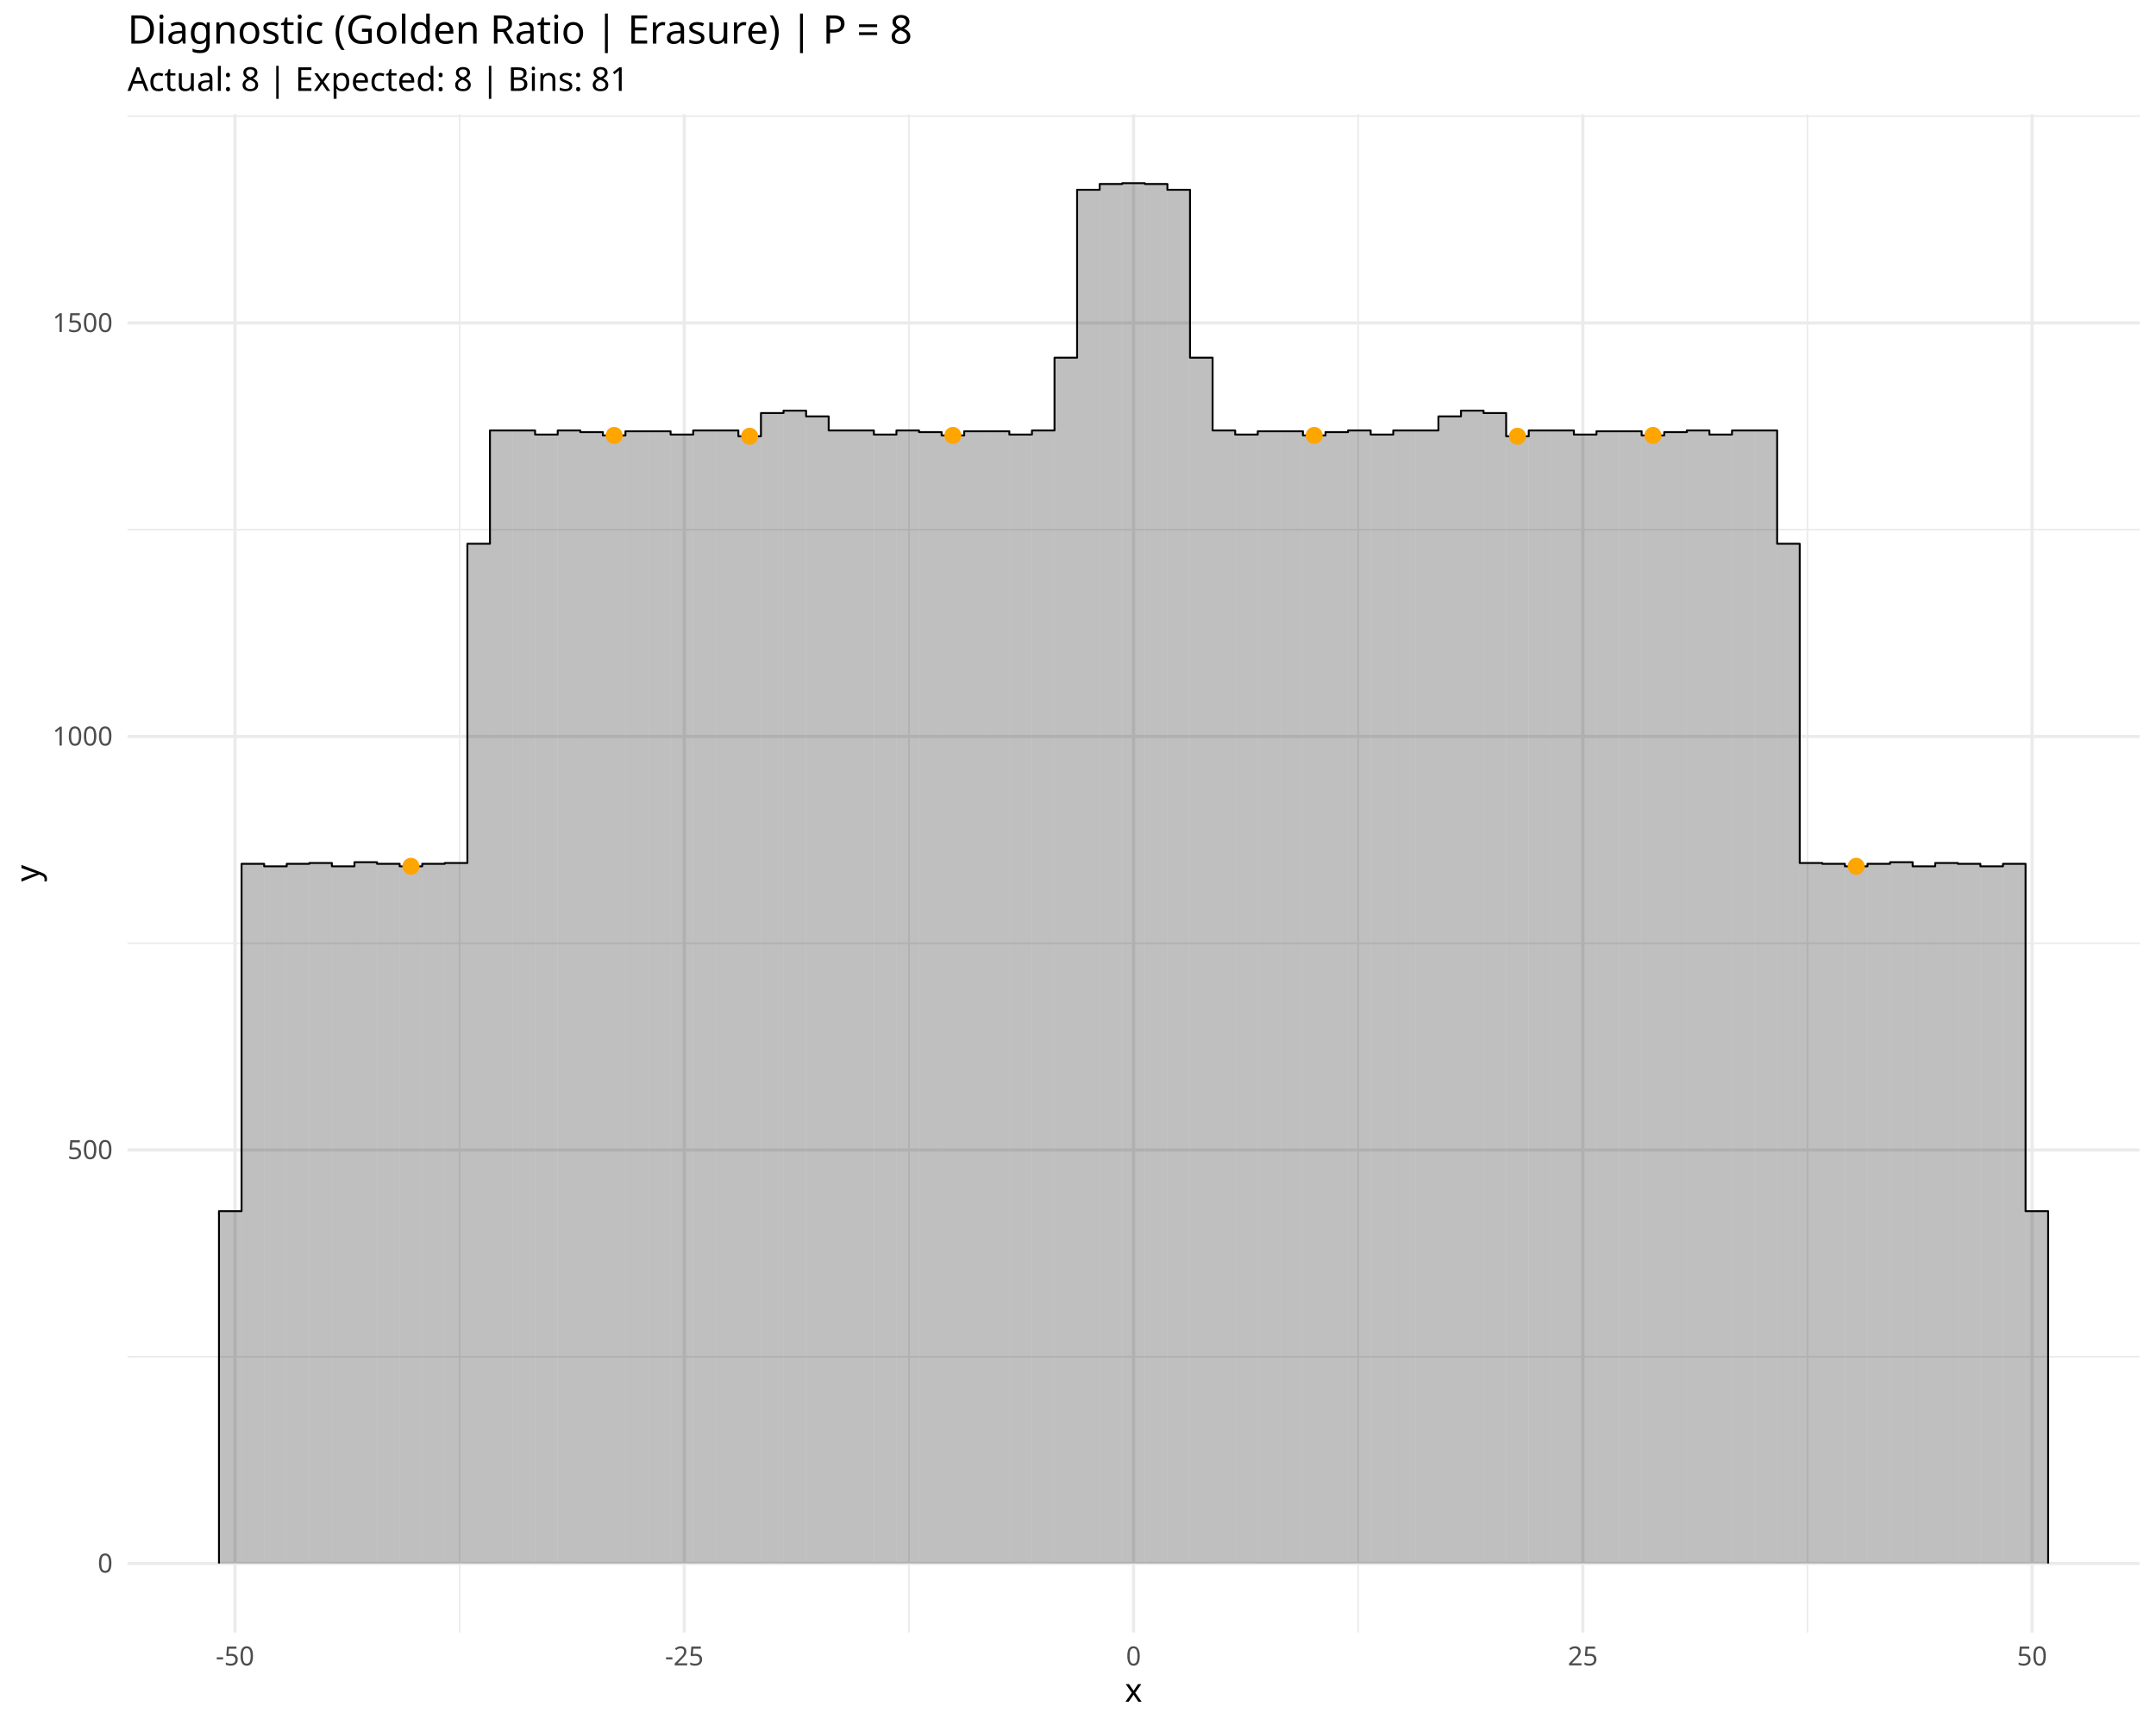
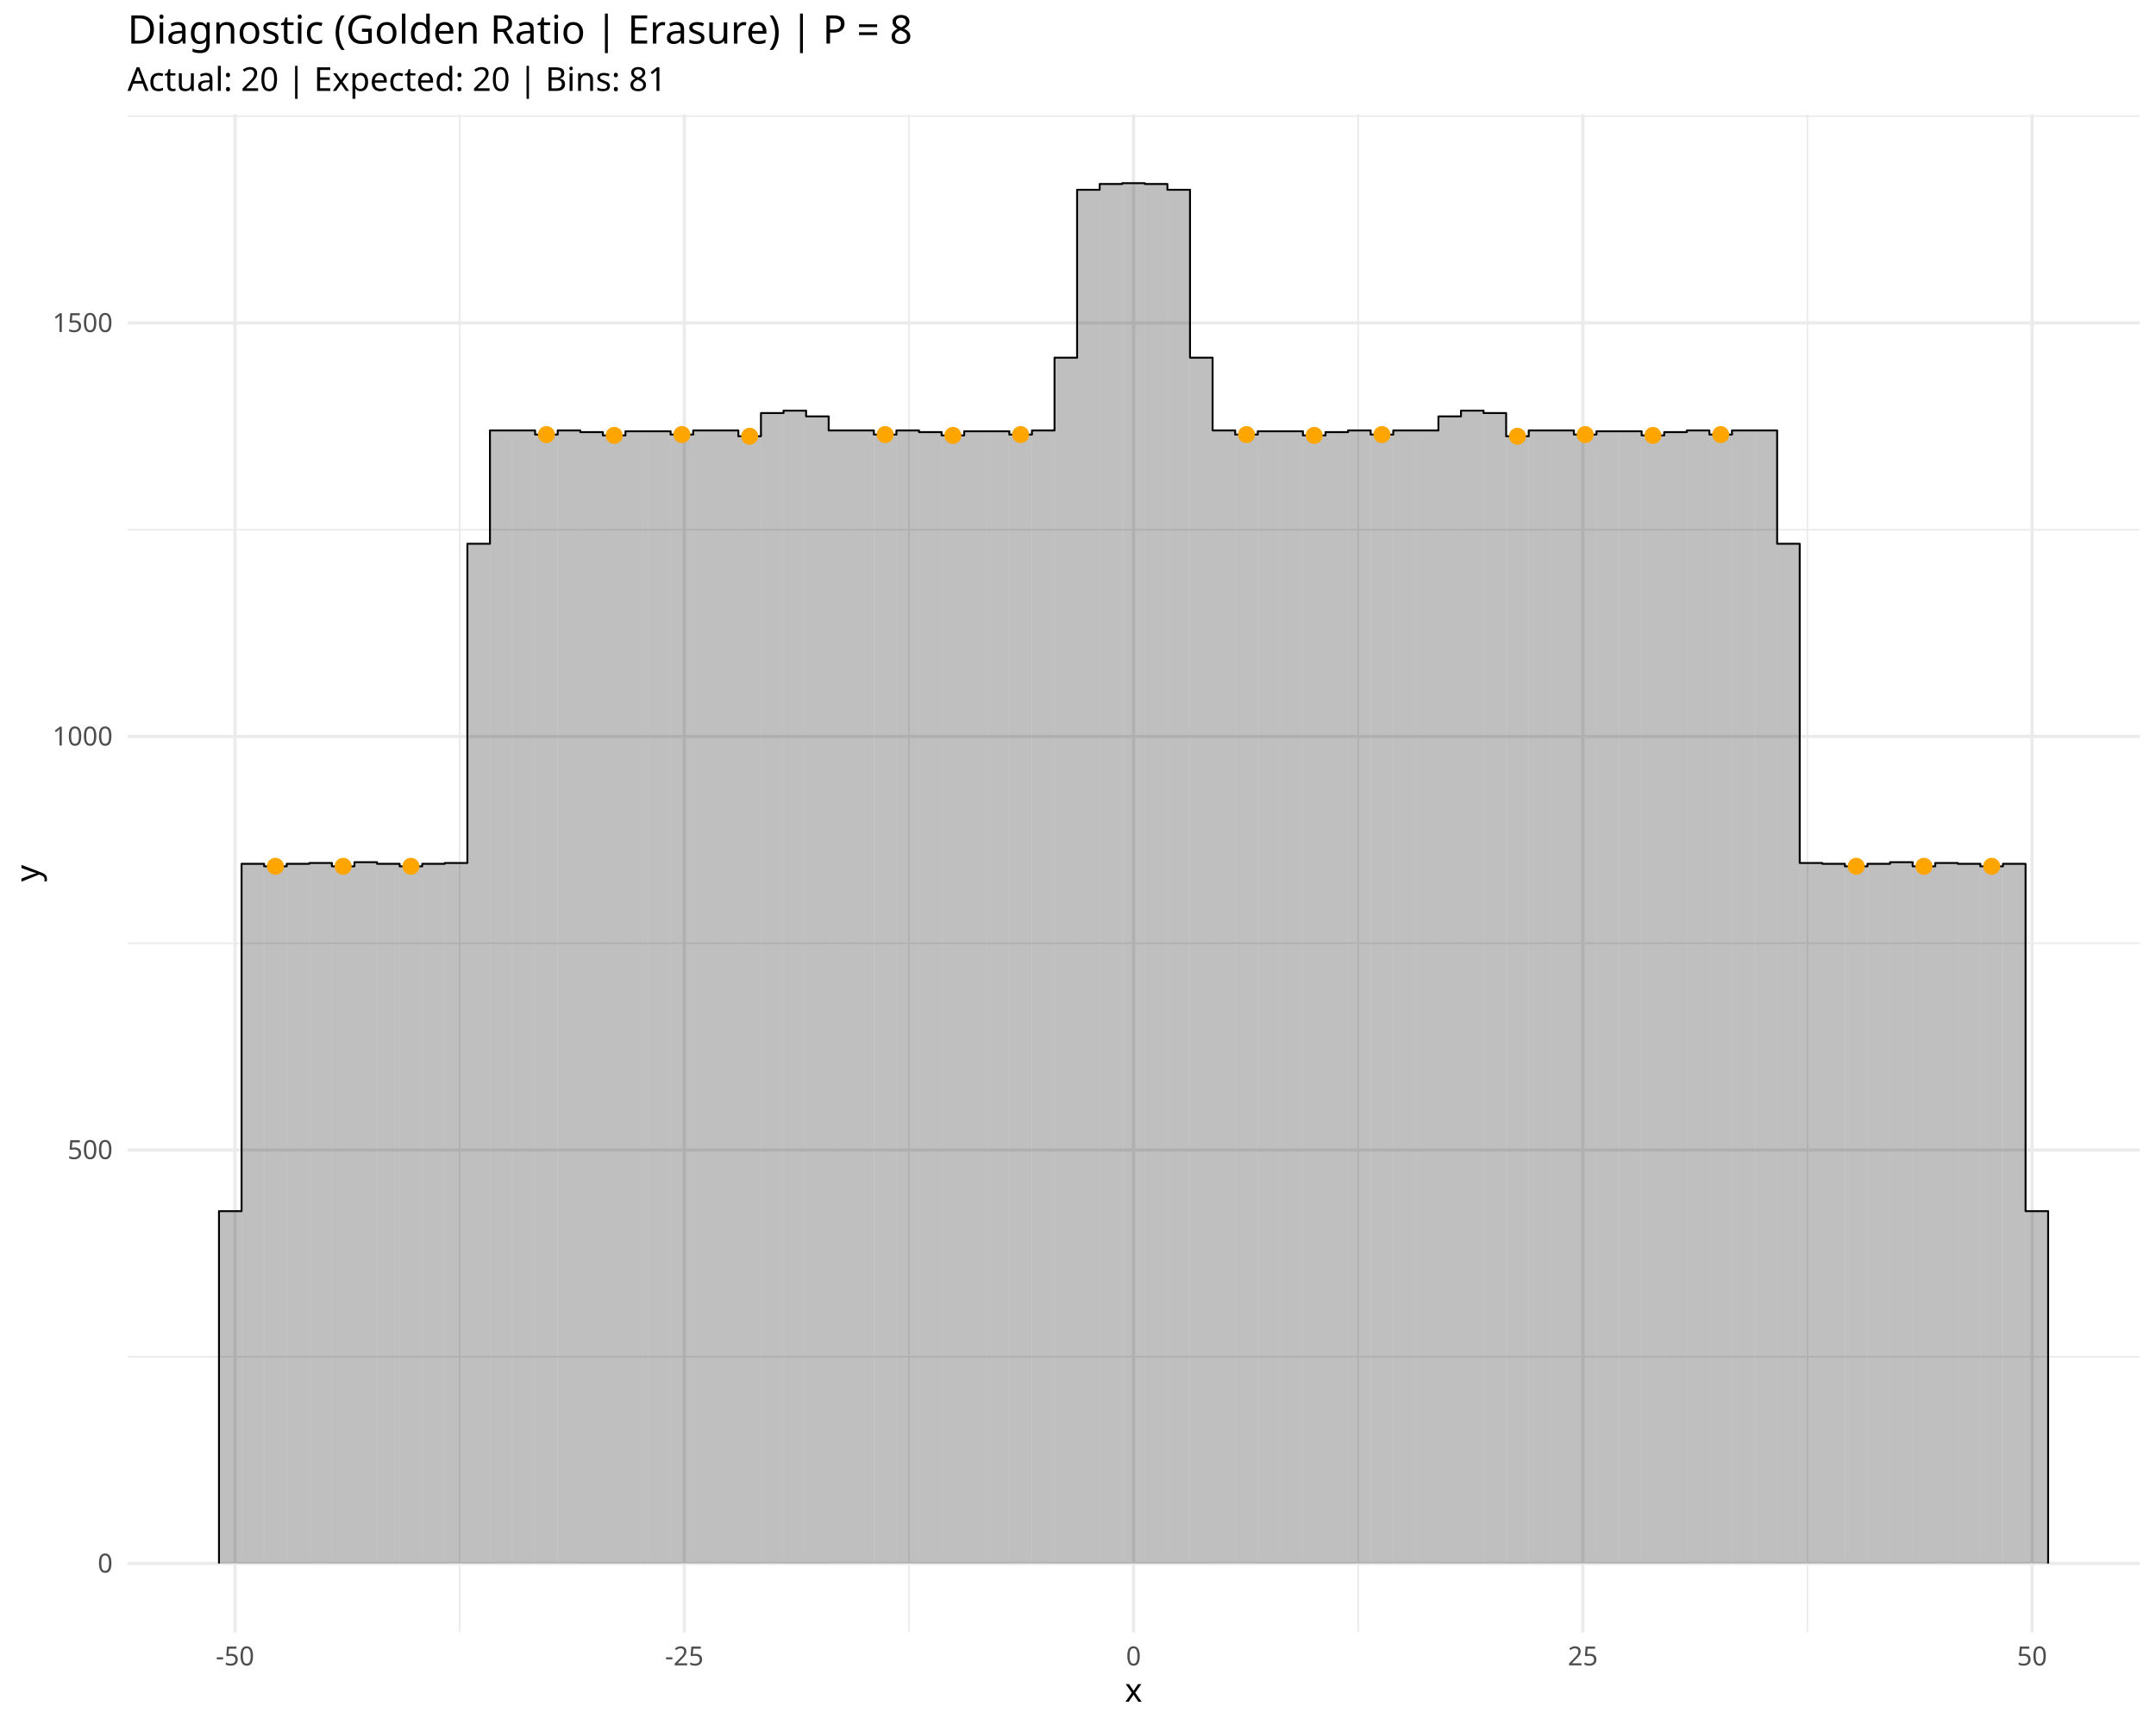
<svg xmlns="http://www.w3.org/2000/svg" class="svglite" data-engine-version="2.0" width="720.00pt" height="576.00pt" viewBox="0 0 720.00 576.00">
  <defs>
    <style type="text/css">
    .svglite line, .svglite polyline, .svglite polygon, .svglite path, .svglite rect, .svglite circle {
      fill: none;
      stroke: #000000;
      stroke-linecap: round;
      stroke-linejoin: round;
      stroke-miterlimit: 10.00;
    }
  </style>
  </defs>
  <rect width="100%" height="100%" style="stroke: none; fill: #FFFFFF;" />
  <defs>
    <clipPath id="cpMC4wMHw3MjAuMDB8MC4wMHw1NzYuMDA=">
      <rect x="0.00" y="0.00" width="720.00" height="576.00" />
    </clipPath>
  </defs>
  <g clip-path="url(#cpMC4wMHw3MjAuMDB8MC4wMHw1NzYuMDA=)">
    <rect x="0.00" y="0.00" width="720.00" height="576.00" style="stroke-width: 1.07; stroke: none; fill: #FFFFFF;" />
  </g>
  <defs>
    <clipPath id="cpNDIuNTh8NzE0LjUyfDM4LjEyfDU0NS4xMQ==">
      <rect x="42.58" y="38.12" width="671.94" height="507.00" />
    </clipPath>
  </defs>
  <g clip-path="url(#cpNDIuNTh8NzE0LjUyfDM4LjEyfDU0NS4xMQ==)">
    <polyline points="42.58,453.03 714.52,453.03 " style="stroke-width: 0.53; stroke: #EBEBEB; stroke-linecap: butt;" />
    <polyline points="42.58,314.95 714.52,314.95 " style="stroke-width: 0.53; stroke: #EBEBEB; stroke-linecap: butt;" />
    <polyline points="42.58,176.87 714.52,176.87 " style="stroke-width: 0.53; stroke: #EBEBEB; stroke-linecap: butt;" />
    <polyline points="42.58,38.79 714.52,38.79 " style="stroke-width: 0.53; stroke: #EBEBEB; stroke-linecap: butt;" />
    <polyline points="153.50,545.11 153.50,38.12 " style="stroke-width: 0.53; stroke: #EBEBEB; stroke-linecap: butt;" />
    <polyline points="303.53,545.11 303.53,38.12 " style="stroke-width: 0.53; stroke: #EBEBEB; stroke-linecap: butt;" />
    <polyline points="453.57,545.11 453.57,38.12 " style="stroke-width: 0.53; stroke: #EBEBEB; stroke-linecap: butt;" />
    <polyline points="603.60,545.11 603.60,38.12 " style="stroke-width: 0.53; stroke: #EBEBEB; stroke-linecap: butt;" />
    <polyline points="42.58,522.07 714.52,522.07 " style="stroke-width: 1.07; stroke: #EBEBEB; stroke-linecap: butt;" />
    <polyline points="42.58,383.99 714.52,383.99 " style="stroke-width: 1.07; stroke: #EBEBEB; stroke-linecap: butt;" />
    <polyline points="42.58,245.91 714.52,245.91 " style="stroke-width: 1.07; stroke: #EBEBEB; stroke-linecap: butt;" />
    <polyline points="42.58,107.83 714.52,107.83 " style="stroke-width: 1.07; stroke: #EBEBEB; stroke-linecap: butt;" />
    <polyline points="78.48,545.11 78.48,38.12 " style="stroke-width: 1.07; stroke: #EBEBEB; stroke-linecap: butt;" />
    <polyline points="228.52,545.11 228.52,38.12 " style="stroke-width: 1.07; stroke: #EBEBEB; stroke-linecap: butt;" />
    <polyline points="378.55,545.11 378.55,38.12 " style="stroke-width: 1.07; stroke: #EBEBEB; stroke-linecap: butt;" />
    <polyline points="528.59,545.11 528.59,38.12 " style="stroke-width: 1.07; stroke: #EBEBEB; stroke-linecap: butt;" />
    <polyline points="678.62,545.11 678.62,38.12 " style="stroke-width: 1.07; stroke: #EBEBEB; stroke-linecap: butt;" />
    <rect x="73.13" y="404.42" width="7.54" height="117.64" style="stroke-width: 1.07; stroke: none; stroke-linecap: butt; stroke-linejoin: miter; fill: #000000; fill-opacity: 0.25;" />
    <rect x="80.67" y="288.44" width="7.54" height="233.63" style="stroke-width: 1.07; stroke: none; stroke-linecap: butt; stroke-linejoin: miter; fill: #000000; fill-opacity: 0.25;" />
    <rect x="88.21" y="289.27" width="7.54" height="232.80" style="stroke-width: 1.07; stroke: none; stroke-linecap: butt; stroke-linejoin: miter; fill: #000000; fill-opacity: 0.25;" />
    <rect x="95.75" y="288.44" width="7.54" height="233.63" style="stroke-width: 1.07; stroke: none; stroke-linecap: butt; stroke-linejoin: miter; fill: #000000; fill-opacity: 0.25;" />
    <rect x="103.29" y="288.16" width="7.54" height="233.90" style="stroke-width: 1.07; stroke: none; stroke-linecap: butt; stroke-linejoin: miter; fill: #000000; fill-opacity: 0.25;" />
    <rect x="110.83" y="289.27" width="7.54" height="232.80" style="stroke-width: 1.07; stroke: none; stroke-linecap: butt; stroke-linejoin: miter; fill: #000000; fill-opacity: 0.25;" />
    <rect x="118.37" y="287.89" width="7.54" height="234.18" style="stroke-width: 1.07; stroke: none; stroke-linecap: butt; stroke-linejoin: miter; fill: #000000; fill-opacity: 0.25;" />
    <rect x="125.92" y="288.44" width="7.54" height="233.63" style="stroke-width: 1.07; stroke: none; stroke-linecap: butt; stroke-linejoin: miter; fill: #000000; fill-opacity: 0.25;" />
    <rect x="133.46" y="289.27" width="7.54" height="232.80" style="stroke-width: 1.07; stroke: none; stroke-linecap: butt; stroke-linejoin: miter; fill: #000000; fill-opacity: 0.25;" />
    <rect x="141.00" y="288.44" width="7.54" height="233.63" style="stroke-width: 1.07; stroke: none; stroke-linecap: butt; stroke-linejoin: miter; fill: #000000; fill-opacity: 0.25;" />
    <rect x="148.54" y="288.16" width="7.54" height="233.90" style="stroke-width: 1.07; stroke: none; stroke-linecap: butt; stroke-linejoin: miter; fill: #000000; fill-opacity: 0.25;" />
    <rect x="156.08" y="181.57" width="7.54" height="340.50" style="stroke-width: 1.07; stroke: none; stroke-linecap: butt; stroke-linejoin: miter; fill: #000000; fill-opacity: 0.25;" />
    <rect x="163.62" y="143.73" width="7.54" height="378.33" style="stroke-width: 1.07; stroke: none; stroke-linecap: butt; stroke-linejoin: miter; fill: #000000; fill-opacity: 0.25;" />
    <rect x="171.16" y="143.73" width="7.54" height="378.33" style="stroke-width: 1.07; stroke: none; stroke-linecap: butt; stroke-linejoin: miter; fill: #000000; fill-opacity: 0.25;" />
    <rect x="178.70" y="145.11" width="7.54" height="376.95" style="stroke-width: 1.07; stroke: none; stroke-linecap: butt; stroke-linejoin: miter; fill: #000000; fill-opacity: 0.25;" />
    <rect x="186.25" y="143.73" width="7.54" height="378.33" style="stroke-width: 1.07; stroke: none; stroke-linecap: butt; stroke-linejoin: miter; fill: #000000; fill-opacity: 0.25;" />
    <rect x="193.79" y="144.29" width="7.54" height="377.78" style="stroke-width: 1.07; stroke: none; stroke-linecap: butt; stroke-linejoin: miter; fill: #000000; fill-opacity: 0.25;" />
    <rect x="201.33" y="145.39" width="7.54" height="376.68" style="stroke-width: 1.07; stroke: none; stroke-linecap: butt; stroke-linejoin: miter; fill: #000000; fill-opacity: 0.25;" />
    <rect x="208.87" y="144.01" width="7.54" height="378.06" style="stroke-width: 1.07; stroke: none; stroke-linecap: butt; stroke-linejoin: miter; fill: #000000; fill-opacity: 0.25;" />
    <rect x="216.41" y="144.01" width="7.54" height="378.06" style="stroke-width: 1.07; stroke: none; stroke-linecap: butt; stroke-linejoin: miter; fill: #000000; fill-opacity: 0.25;" />
    <rect x="223.95" y="145.11" width="7.54" height="376.95" style="stroke-width: 1.07; stroke: none; stroke-linecap: butt; stroke-linejoin: miter; fill: #000000; fill-opacity: 0.25;" />
    <rect x="231.49" y="143.73" width="7.54" height="378.33" style="stroke-width: 1.07; stroke: none; stroke-linecap: butt; stroke-linejoin: miter; fill: #000000; fill-opacity: 0.25;" />
    <rect x="239.04" y="143.73" width="7.54" height="378.33" style="stroke-width: 1.07; stroke: none; stroke-linecap: butt; stroke-linejoin: miter; fill: #000000; fill-opacity: 0.25;" />
    <rect x="246.58" y="145.67" width="7.54" height="376.40" style="stroke-width: 1.07; stroke: none; stroke-linecap: butt; stroke-linejoin: miter; fill: #000000; fill-opacity: 0.25;" />
    <rect x="254.12" y="137.93" width="7.54" height="384.13" style="stroke-width: 1.07; stroke: none; stroke-linecap: butt; stroke-linejoin: miter; fill: #000000; fill-opacity: 0.25;" />
    <rect x="261.66" y="137.11" width="7.54" height="384.96" style="stroke-width: 1.07; stroke: none; stroke-linecap: butt; stroke-linejoin: miter; fill: #000000; fill-opacity: 0.25;" />
    <rect x="269.20" y="139.04" width="7.54" height="383.03" style="stroke-width: 1.07; stroke: none; stroke-linecap: butt; stroke-linejoin: miter; fill: #000000; fill-opacity: 0.25;" />
    <rect x="276.74" y="143.73" width="7.54" height="378.33" style="stroke-width: 1.07; stroke: none; stroke-linecap: butt; stroke-linejoin: miter; fill: #000000; fill-opacity: 0.25;" />
    <rect x="284.28" y="143.73" width="7.54" height="378.33" style="stroke-width: 1.07; stroke: none; stroke-linecap: butt; stroke-linejoin: miter; fill: #000000; fill-opacity: 0.25;" />
    <rect x="291.83" y="145.11" width="7.54" height="376.95" style="stroke-width: 1.07; stroke: none; stroke-linecap: butt; stroke-linejoin: miter; fill: #000000; fill-opacity: 0.25;" />
    <rect x="299.37" y="143.73" width="7.54" height="378.33" style="stroke-width: 1.07; stroke: none; stroke-linecap: butt; stroke-linejoin: miter; fill: #000000; fill-opacity: 0.25;" />
    <rect x="306.91" y="144.29" width="7.54" height="377.78" style="stroke-width: 1.07; stroke: none; stroke-linecap: butt; stroke-linejoin: miter; fill: #000000; fill-opacity: 0.25;" />
    <rect x="314.45" y="145.39" width="7.54" height="376.68" style="stroke-width: 1.07; stroke: none; stroke-linecap: butt; stroke-linejoin: miter; fill: #000000; fill-opacity: 0.25;" />
    <rect x="321.99" y="144.01" width="7.54" height="378.06" style="stroke-width: 1.07; stroke: none; stroke-linecap: butt; stroke-linejoin: miter; fill: #000000; fill-opacity: 0.25;" />
    <rect x="329.53" y="144.01" width="7.54" height="378.06" style="stroke-width: 1.07; stroke: none; stroke-linecap: butt; stroke-linejoin: miter; fill: #000000; fill-opacity: 0.25;" />
    <rect x="337.07" y="145.11" width="7.54" height="376.95" style="stroke-width: 1.07; stroke: none; stroke-linecap: butt; stroke-linejoin: miter; fill: #000000; fill-opacity: 0.25;" />
    <rect x="344.62" y="143.73" width="7.54" height="378.33" style="stroke-width: 1.07; stroke: none; stroke-linecap: butt; stroke-linejoin: miter; fill: #000000; fill-opacity: 0.25;" />
    <rect x="352.16" y="119.43" width="7.54" height="402.64" style="stroke-width: 1.07; stroke: none; stroke-linecap: butt; stroke-linejoin: miter; fill: #000000; fill-opacity: 0.25;" />
    <rect x="359.70" y="63.37" width="7.54" height="458.70" style="stroke-width: 1.07; stroke: none; stroke-linecap: butt; stroke-linejoin: miter; fill: #000000; fill-opacity: 0.25;" />
    <rect x="367.24" y="61.44" width="7.54" height="460.63" style="stroke-width: 1.07; stroke: none; stroke-linecap: butt; stroke-linejoin: miter; fill: #000000; fill-opacity: 0.25;" />
    <rect x="374.78" y="61.16" width="7.54" height="460.91" style="stroke-width: 1.07; stroke: none; stroke-linecap: butt; stroke-linejoin: miter; fill: #000000; fill-opacity: 0.25;" />
    <rect x="382.32" y="61.44" width="7.54" height="460.63" style="stroke-width: 1.07; stroke: none; stroke-linecap: butt; stroke-linejoin: miter; fill: #000000; fill-opacity: 0.25;" />
    <rect x="389.86" y="63.37" width="7.54" height="458.70" style="stroke-width: 1.07; stroke: none; stroke-linecap: butt; stroke-linejoin: miter; fill: #000000; fill-opacity: 0.25;" />
    <rect x="397.41" y="119.43" width="7.54" height="402.64" style="stroke-width: 1.07; stroke: none; stroke-linecap: butt; stroke-linejoin: miter; fill: #000000; fill-opacity: 0.25;" />
    <rect x="404.95" y="143.73" width="7.54" height="378.33" style="stroke-width: 1.07; stroke: none; stroke-linecap: butt; stroke-linejoin: miter; fill: #000000; fill-opacity: 0.25;" />
    <rect x="412.49" y="145.11" width="7.54" height="376.95" style="stroke-width: 1.07; stroke: none; stroke-linecap: butt; stroke-linejoin: miter; fill: #000000; fill-opacity: 0.25;" />
    <rect x="420.03" y="144.01" width="7.54" height="378.06" style="stroke-width: 1.07; stroke: none; stroke-linecap: butt; stroke-linejoin: miter; fill: #000000; fill-opacity: 0.25;" />
    <rect x="427.57" y="144.01" width="7.54" height="378.06" style="stroke-width: 1.07; stroke: none; stroke-linecap: butt; stroke-linejoin: miter; fill: #000000; fill-opacity: 0.25;" />
    <rect x="435.11" y="145.39" width="7.54" height="376.68" style="stroke-width: 1.07; stroke: none; stroke-linecap: butt; stroke-linejoin: miter; fill: #000000; fill-opacity: 0.25;" />
    <rect x="442.65" y="144.29" width="7.54" height="377.78" style="stroke-width: 1.07; stroke: none; stroke-linecap: butt; stroke-linejoin: miter; fill: #000000; fill-opacity: 0.25;" />
    <rect x="450.19" y="143.73" width="7.54" height="378.33" style="stroke-width: 1.07; stroke: none; stroke-linecap: butt; stroke-linejoin: miter; fill: #000000; fill-opacity: 0.25;" />
    <rect x="457.74" y="145.11" width="7.54" height="376.95" style="stroke-width: 1.07; stroke: none; stroke-linecap: butt; stroke-linejoin: miter; fill: #000000; fill-opacity: 0.25;" />
    <rect x="465.28" y="143.73" width="7.54" height="378.33" style="stroke-width: 1.07; stroke: none; stroke-linecap: butt; stroke-linejoin: miter; fill: #000000; fill-opacity: 0.25;" />
    <rect x="472.82" y="143.73" width="7.54" height="378.33" style="stroke-width: 1.07; stroke: none; stroke-linecap: butt; stroke-linejoin: miter; fill: #000000; fill-opacity: 0.25;" />
    <rect x="480.36" y="139.04" width="7.54" height="383.03" style="stroke-width: 1.07; stroke: none; stroke-linecap: butt; stroke-linejoin: miter; fill: #000000; fill-opacity: 0.25;" />
    <rect x="487.90" y="137.11" width="7.54" height="384.96" style="stroke-width: 1.07; stroke: none; stroke-linecap: butt; stroke-linejoin: miter; fill: #000000; fill-opacity: 0.25;" />
    <rect x="495.44" y="137.93" width="7.54" height="384.13" style="stroke-width: 1.07; stroke: none; stroke-linecap: butt; stroke-linejoin: miter; fill: #000000; fill-opacity: 0.25;" />
    <rect x="502.98" y="145.67" width="7.54" height="376.40" style="stroke-width: 1.07; stroke: none; stroke-linecap: butt; stroke-linejoin: miter; fill: #000000; fill-opacity: 0.25;" />
    <rect x="510.53" y="143.73" width="7.54" height="378.33" style="stroke-width: 1.07; stroke: none; stroke-linecap: butt; stroke-linejoin: miter; fill: #000000; fill-opacity: 0.25;" />
    <rect x="518.07" y="143.73" width="7.54" height="378.33" style="stroke-width: 1.07; stroke: none; stroke-linecap: butt; stroke-linejoin: miter; fill: #000000; fill-opacity: 0.25;" />
    <rect x="525.61" y="145.11" width="7.54" height="376.95" style="stroke-width: 1.07; stroke: none; stroke-linecap: butt; stroke-linejoin: miter; fill: #000000; fill-opacity: 0.25;" />
    <rect x="533.15" y="144.01" width="7.54" height="378.06" style="stroke-width: 1.07; stroke: none; stroke-linecap: butt; stroke-linejoin: miter; fill: #000000; fill-opacity: 0.25;" />
    <rect x="540.69" y="144.01" width="7.54" height="378.06" style="stroke-width: 1.07; stroke: none; stroke-linecap: butt; stroke-linejoin: miter; fill: #000000; fill-opacity: 0.25;" />
    <rect x="548.23" y="145.39" width="7.54" height="376.68" style="stroke-width: 1.07; stroke: none; stroke-linecap: butt; stroke-linejoin: miter; fill: #000000; fill-opacity: 0.25;" />
    <rect x="555.77" y="144.29" width="7.54" height="377.78" style="stroke-width: 1.07; stroke: none; stroke-linecap: butt; stroke-linejoin: miter; fill: #000000; fill-opacity: 0.25;" />
    <rect x="563.32" y="143.73" width="7.54" height="378.33" style="stroke-width: 1.07; stroke: none; stroke-linecap: butt; stroke-linejoin: miter; fill: #000000; fill-opacity: 0.25;" />
    <rect x="570.86" y="145.11" width="7.54" height="376.95" style="stroke-width: 1.07; stroke: none; stroke-linecap: butt; stroke-linejoin: miter; fill: #000000; fill-opacity: 0.25;" />
    <rect x="578.40" y="143.73" width="7.54" height="378.33" style="stroke-width: 1.07; stroke: none; stroke-linecap: butt; stroke-linejoin: miter; fill: #000000; fill-opacity: 0.25;" />
    <rect x="585.94" y="143.73" width="7.54" height="378.33" style="stroke-width: 1.07; stroke: none; stroke-linecap: butt; stroke-linejoin: miter; fill: #000000; fill-opacity: 0.25;" />
    <rect x="593.48" y="181.57" width="7.54" height="340.50" style="stroke-width: 1.07; stroke: none; stroke-linecap: butt; stroke-linejoin: miter; fill: #000000; fill-opacity: 0.25;" />
    <rect x="601.02" y="288.16" width="7.54" height="233.90" style="stroke-width: 1.07; stroke: none; stroke-linecap: butt; stroke-linejoin: miter; fill: #000000; fill-opacity: 0.25;" />
    <rect x="608.56" y="288.44" width="7.54" height="233.63" style="stroke-width: 1.07; stroke: none; stroke-linecap: butt; stroke-linejoin: miter; fill: #000000; fill-opacity: 0.25;" />
    <rect x="616.11" y="289.27" width="7.54" height="232.80" style="stroke-width: 1.07; stroke: none; stroke-linecap: butt; stroke-linejoin: miter; fill: #000000; fill-opacity: 0.25;" />
    <rect x="623.65" y="288.44" width="7.54" height="233.63" style="stroke-width: 1.07; stroke: none; stroke-linecap: butt; stroke-linejoin: miter; fill: #000000; fill-opacity: 0.25;" />
    <rect x="631.19" y="287.89" width="7.54" height="234.18" style="stroke-width: 1.07; stroke: none; stroke-linecap: butt; stroke-linejoin: miter; fill: #000000; fill-opacity: 0.25;" />
    <rect x="638.73" y="289.27" width="7.54" height="232.80" style="stroke-width: 1.07; stroke: none; stroke-linecap: butt; stroke-linejoin: miter; fill: #000000; fill-opacity: 0.25;" />
    <rect x="646.27" y="288.16" width="7.54" height="233.90" style="stroke-width: 1.07; stroke: none; stroke-linecap: butt; stroke-linejoin: miter; fill: #000000; fill-opacity: 0.25;" />
    <rect x="653.81" y="288.44" width="7.54" height="233.63" style="stroke-width: 1.07; stroke: none; stroke-linecap: butt; stroke-linejoin: miter; fill: #000000; fill-opacity: 0.25;" />
    <rect x="661.35" y="289.27" width="7.54" height="232.80" style="stroke-width: 1.07; stroke: none; stroke-linecap: butt; stroke-linejoin: miter; fill: #000000; fill-opacity: 0.25;" />
    <rect x="668.90" y="288.44" width="7.54" height="233.63" style="stroke-width: 1.07; stroke: none; stroke-linecap: butt; stroke-linejoin: miter; fill: #000000; fill-opacity: 0.25;" />
    <rect x="676.44" y="404.42" width="7.54" height="117.64" style="stroke-width: 1.07; stroke: none; stroke-linecap: butt; stroke-linejoin: miter; fill: #000000; fill-opacity: 0.25;" />
    <polyline points="73.13,522.07 73.13,404.42 80.67,404.42 80.67,288.44 88.21,288.44 88.21,289.27 95.75,289.27 95.75,288.44 103.29,288.44 103.29,288.16 110.83,288.16 110.83,289.27 118.37,289.27 118.37,287.89 125.92,287.89 125.92,288.44 133.46,288.44 133.46,289.27 141.00,289.27 141.00,288.44 148.54,288.44 148.54,288.16 156.08,288.16 156.08,181.57 163.62,181.57 163.62,143.73 171.16,143.73 171.16,143.73 178.70,143.73 178.70,145.11 186.25,145.11 186.25,143.73 193.79,143.73 193.79,144.29 201.33,144.29 201.33,145.39 208.87,145.39 208.87,144.01 216.41,144.01 216.41,144.01 223.95,144.01 223.95,145.11 231.49,145.11 231.49,143.73 239.04,143.73 239.04,143.73 246.58,143.73 246.58,145.67 254.12,145.67 254.12,137.93 261.66,137.93 261.66,137.11 269.20,137.11 269.20,139.04 276.74,139.04 276.74,143.73 284.28,143.73 284.28,143.73 291.83,143.73 291.83,145.11 299.37,145.11 299.37,143.73 306.91,143.73 306.91,144.29 314.45,144.29 314.45,145.39 321.99,145.39 321.99,144.01 329.53,144.01 329.53,144.01 337.07,144.01 337.07,145.11 344.62,145.11 344.62,143.73 352.16,143.73 352.16,119.43 359.70,119.43 359.70,63.37 367.24,63.37 367.24,61.44 374.78,61.44 374.78,61.16 382.32,61.16 382.32,61.44 389.86,61.44 389.86,63.37 397.41,63.37 397.41,119.43 404.95,119.43 404.95,143.73 412.49,143.73 412.49,145.11 420.03,145.11 420.03,144.01 427.57,144.01 427.57,144.01 435.11,144.01 435.11,145.39 442.65,145.39 442.65,144.29 450.19,144.29 450.19,143.73 457.74,143.73 457.74,145.11 465.28,145.11 465.28,143.73 472.82,143.73 472.82,143.73 480.36,143.73 480.36,139.04 487.90,139.04 487.90,137.11 495.44,137.11 495.44,137.93 502.98,137.93 502.98,145.67 510.53,145.67 510.53,143.73 518.07,143.73 518.07,143.73 525.61,143.73 525.61,145.11 533.15,145.11 533.15,144.01 540.69,144.01 540.69,144.01 548.23,144.01 548.23,145.39 555.77,145.39 555.77,144.29 563.32,144.29 563.32,143.73 570.86,143.73 570.86,145.11 578.40,145.11 578.40,143.73 585.94,143.73 585.94,143.73 593.48,143.73 593.48,181.57 601.02,181.57 601.02,288.16 608.56,288.16 608.56,288.44 616.11,288.44 616.11,289.27 623.65,289.27 623.65,288.44 631.19,288.44 631.19,287.89 638.73,287.89 638.73,289.27 646.27,289.27 646.27,288.16 653.81,288.16 653.81,288.44 661.35,288.44 661.35,289.27 668.90,289.27 668.90,288.44 676.44,288.44 676.44,404.42 683.98,404.42 683.98,522.07 " style="stroke-width: 0.64; stroke-linecap: butt;" />
+     <circle cx="91.98" cy="289.27" r="2.49" style="stroke-width: 0.71; stroke: #FFA500; fill: #FFA500;" />
+     <circle cx="114.60" cy="289.27" r="2.49" style="stroke-width: 0.71; stroke: #FFA500; fill: #FFA500;" />
    <circle cx="137.23" cy="289.27" r="2.49" style="stroke-width: 0.71; stroke: #FFA500; fill: #FFA500;" />
+     <circle cx="182.48" cy="145.11" r="2.49" style="stroke-width: 0.71; stroke: #FFA500; fill: #FFA500;" />
    <circle cx="205.10" cy="145.39" r="2.49" style="stroke-width: 0.71; stroke: #FFA500; fill: #FFA500;" />
+     <circle cx="227.72" cy="145.11" r="2.49" style="stroke-width: 0.71; stroke: #FFA500; fill: #FFA500;" />
    <circle cx="250.35" cy="145.67" r="2.49" style="stroke-width: 0.71; stroke: #FFA500; fill: #FFA500;" />
+     <circle cx="295.60" cy="145.11" r="2.49" style="stroke-width: 0.71; stroke: #FFA500; fill: #FFA500;" />
    <circle cx="318.22" cy="145.39" r="2.49" style="stroke-width: 0.71; stroke: #FFA500; fill: #FFA500;" />
+     <circle cx="340.84" cy="145.11" r="2.49" style="stroke-width: 0.71; stroke: #FFA500; fill: #FFA500;" />
+     <circle cx="416.26" cy="145.11" r="2.49" style="stroke-width: 0.71; stroke: #FFA500; fill: #FFA500;" />
    <circle cx="438.88" cy="145.39" r="2.49" style="stroke-width: 0.71; stroke: #FFA500; fill: #FFA500;" />
+     <circle cx="461.51" cy="145.11" r="2.49" style="stroke-width: 0.71; stroke: #FFA500; fill: #FFA500;" />
    <circle cx="506.76" cy="145.67" r="2.49" style="stroke-width: 0.71; stroke: #FFA500; fill: #FFA500;" />
+     <circle cx="529.38" cy="145.11" r="2.49" style="stroke-width: 0.71; stroke: #FFA500; fill: #FFA500;" />
    <circle cx="552.00" cy="145.39" r="2.49" style="stroke-width: 0.71; stroke: #FFA500; fill: #FFA500;" />
+     <circle cx="574.63" cy="145.11" r="2.49" style="stroke-width: 0.71; stroke: #FFA500; fill: #FFA500;" />
    <circle cx="619.88" cy="289.27" r="2.49" style="stroke-width: 0.71; stroke: #FFA500; fill: #FFA500;" />
+     <circle cx="642.50" cy="289.27" r="2.49" style="stroke-width: 0.71; stroke: #FFA500; fill: #FFA500;" />
+     <circle cx="665.12" cy="289.27" r="2.49" style="stroke-width: 0.71; stroke: #FFA500; fill: #FFA500;" />
  </g>
  <g clip-path="url(#cpMC4wMHw3MjAuMDB8MC4wMHw1NzYuMDA=)">
    <text x="37.65" y="525.10" text-anchor="end" style="font-size: 8.80px; fill: #4D4D4D; font-family: sans;" textLength="4.89px" lengthAdjust="spacingAndGlyphs">0</text>
    <text x="37.65" y="387.02" text-anchor="end" style="font-size: 8.80px; fill: #4D4D4D; font-family: sans;" textLength="14.68px" lengthAdjust="spacingAndGlyphs">500</text>
    <text x="37.65" y="248.94" text-anchor="end" style="font-size: 8.80px; fill: #4D4D4D; font-family: sans;" textLength="19.58px" lengthAdjust="spacingAndGlyphs">1000</text>
    <text x="37.65" y="110.86" text-anchor="end" style="font-size: 8.80px; fill: #4D4D4D; font-family: sans;" textLength="19.58px" lengthAdjust="spacingAndGlyphs">1500</text>
    <text x="78.48" y="556.10" text-anchor="middle" style="font-size: 8.80px; fill: #4D4D4D; font-family: sans;" textLength="12.72px" lengthAdjust="spacingAndGlyphs">-50</text>
    <text x="228.52" y="556.10" text-anchor="middle" style="font-size: 8.80px; fill: #4D4D4D; font-family: sans;" textLength="12.72px" lengthAdjust="spacingAndGlyphs">-25</text>
    <text x="378.55" y="556.10" text-anchor="middle" style="font-size: 8.80px; fill: #4D4D4D; font-family: sans;" textLength="4.89px" lengthAdjust="spacingAndGlyphs">0</text>
    <text x="528.59" y="556.10" text-anchor="middle" style="font-size: 8.80px; fill: #4D4D4D; font-family: sans;" textLength="9.79px" lengthAdjust="spacingAndGlyphs">25</text>
    <text x="678.62" y="556.10" text-anchor="middle" style="font-size: 8.80px; fill: #4D4D4D; font-family: sans;" textLength="9.79px" lengthAdjust="spacingAndGlyphs">50</text>
    <text x="378.55" y="568.24" text-anchor="middle" style="font-size: 11.00px; font-family: sans;" textLength="5.50px" lengthAdjust="spacingAndGlyphs">x</text>
    <text transform="translate(13.05,291.61) rotate(-90)" text-anchor="middle" style="font-size: 11.00px; font-family: sans;" textLength="5.50px" lengthAdjust="spacingAndGlyphs">y</text>
-     <text x="42.58" y="30.35" style="font-size: 11.00px; font-family: sans;" textLength="158.60px" lengthAdjust="spacingAndGlyphs">Actual: 8 | Expected: 8 | Bins: 81</text>
+     <text x="42.58" y="30.35" style="font-size: 11.00px; font-family: sans;" textLength="170.84px" lengthAdjust="spacingAndGlyphs">Actual: 20 | Expected: 20 | Bins: 81</text>
    <text x="42.58" y="14.56" style="font-size: 13.20px; font-family: sans;" textLength="250.11px" lengthAdjust="spacingAndGlyphs">Diagnostic (Golden Ratio | Erasure) | P = 8</text>
  </g>
</svg>
